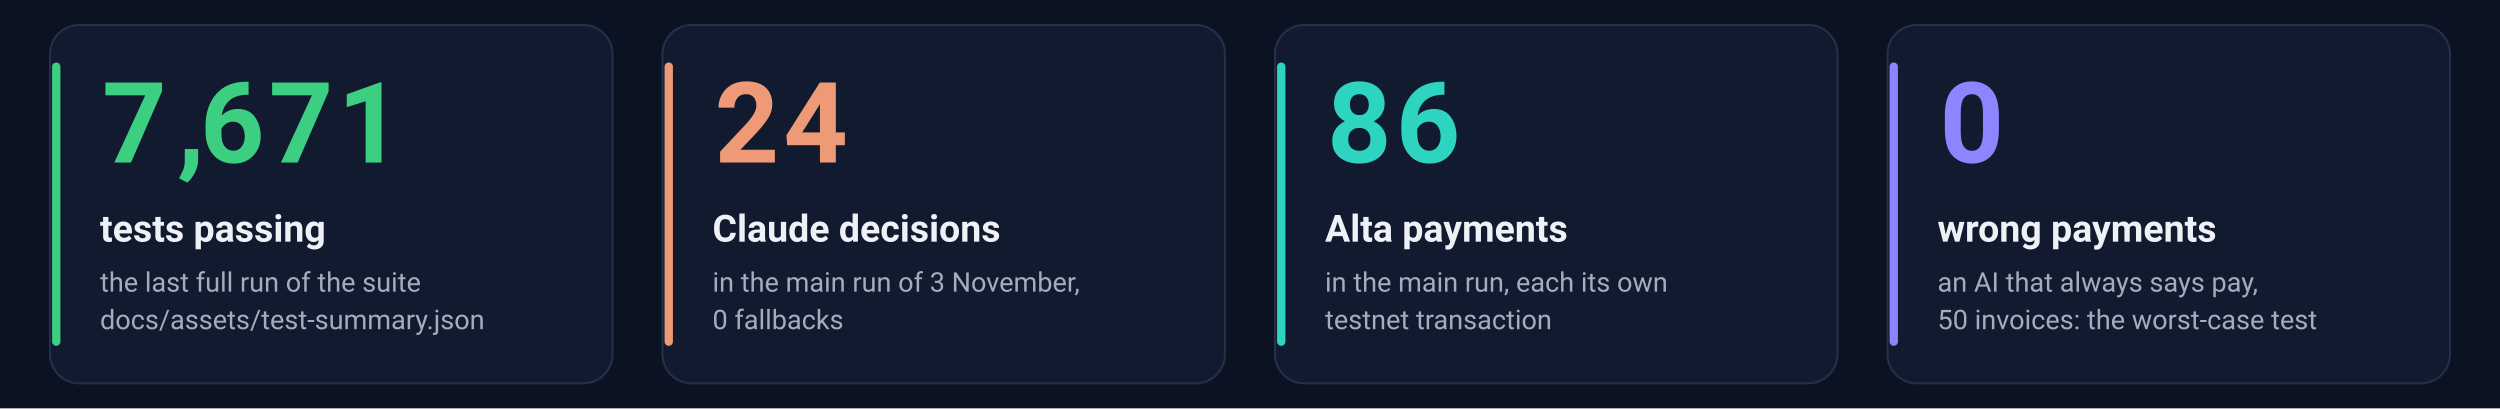
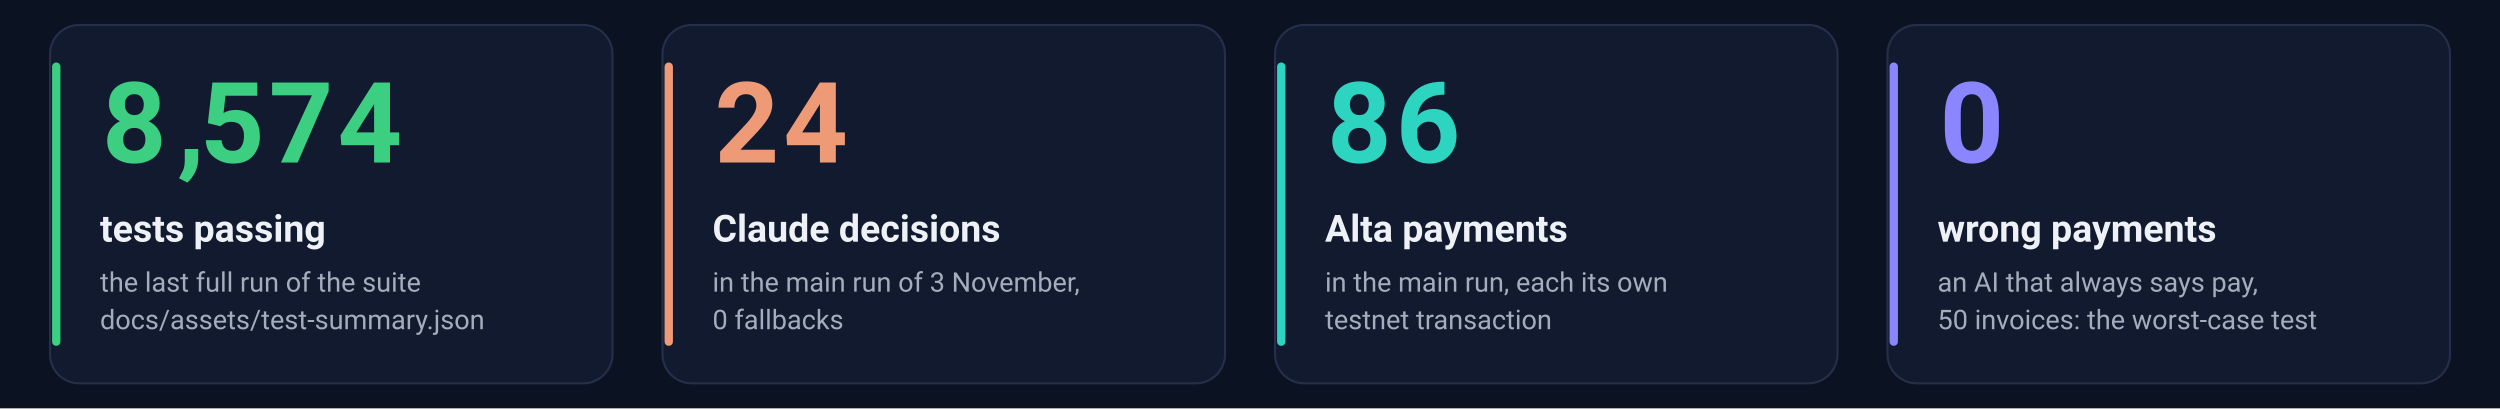
<svg xmlns="http://www.w3.org/2000/svg" viewBox="0 0 1200 196" width="1200" height="196" role="img" aria-labelledby="t d">
  <style>
text{font-family:ui-sans-serif,system-ui,-apple-system,'Segoe UI',Roboto,Helvetica,Arial,sans-serif;font-variant-numeric:tabular-nums}
.roll{animation:roll 1.8s cubic-bezier(.16,.84,.3,1) 1 backwards}
@keyframes roll{from{transform:translateY(0)}}
@media (prefers-reduced-motion:reduce){.roll{animation:none}}
</style>
  <rect width="1200" height="196" fill="#0b1222" />
  <rect x="24" y="12" width="270" height="172" rx="14" fill="#111a2e" stroke="#24304a" />
  <rect x="25" y="30" width="4" height="136" rx="2" fill="#3ccf82" />
  <clipPath id="k0">
    <rect x="44" y="30" width="154" height="62" />
  </clipPath>
  <g clip-path="url(#k0)">
    <g transform="translate(0 30)">
-       <g class="roll" style="transform:translateY(-1054px);animation-delay:0s">
+       <g class="roll" style="transform:translateY(-1116px);animation-delay:0s">
        <text x="64.5" y="48" text-anchor="middle" style="font-size:54px;font-weight:760;fill:#3ccf82">0</text>
        <text x="64.5" y="110" text-anchor="middle" style="font-size:54px;font-weight:760;fill:#3ccf82">1</text>
        <text x="64.5" y="172" text-anchor="middle" style="font-size:54px;font-weight:760;fill:#3ccf82">2</text>
        <text x="64.5" y="234" text-anchor="middle" style="font-size:54px;font-weight:760;fill:#3ccf82">3</text>
        <text x="64.5" y="296" text-anchor="middle" style="font-size:54px;font-weight:760;fill:#3ccf82">4</text>
        <text x="64.5" y="358" text-anchor="middle" style="font-size:54px;font-weight:760;fill:#3ccf82">5</text>
        <text x="64.5" y="420" text-anchor="middle" style="font-size:54px;font-weight:760;fill:#3ccf82">6</text>
        <text x="64.5" y="482" text-anchor="middle" style="font-size:54px;font-weight:760;fill:#3ccf82">7</text>
        <text x="64.5" y="544" text-anchor="middle" style="font-size:54px;font-weight:760;fill:#3ccf82">8</text>
        <text x="64.5" y="606" text-anchor="middle" style="font-size:54px;font-weight:760;fill:#3ccf82">9</text>
        <text x="64.5" y="668" text-anchor="middle" style="font-size:54px;font-weight:760;fill:#3ccf82">0</text>
        <text x="64.5" y="730" text-anchor="middle" style="font-size:54px;font-weight:760;fill:#3ccf82">1</text>
        <text x="64.5" y="792" text-anchor="middle" style="font-size:54px;font-weight:760;fill:#3ccf82">2</text>
        <text x="64.5" y="854" text-anchor="middle" style="font-size:54px;font-weight:760;fill:#3ccf82">3</text>
        <text x="64.5" y="916" text-anchor="middle" style="font-size:54px;font-weight:760;fill:#3ccf82">4</text>
        <text x="64.5" y="978" text-anchor="middle" style="font-size:54px;font-weight:760;fill:#3ccf82">5</text>
        <text x="64.5" y="1040" text-anchor="middle" style="font-size:54px;font-weight:760;fill:#3ccf82">6</text>
        <text x="64.5" y="1102" text-anchor="middle" style="font-size:54px;font-weight:760;fill:#3ccf82">7</text>
        <text x="64.5" y="1164" text-anchor="middle" style="font-size:54px;font-weight:760;fill:#3ccf82">8</text>
        <text x="64.5" y="1226" text-anchor="middle" style="font-size:54px;font-weight:760;fill:#3ccf82">9</text>
      </g>
    </g>
  </g>
  <text x="85" y="78" style="font-size:54px;font-weight:760;fill:#3ccf82">,</text>
  <g clip-path="url(#k0)">
    <g transform="translate(0 30)">
-       <g class="roll" style="transform:translateY(-992px);animation-delay:0.15s">
+       <g class="roll" style="transform:translateY(-930px);animation-delay:0.15s">
        <text x="111.5" y="48" text-anchor="middle" style="font-size:54px;font-weight:760;fill:#3ccf82">0</text>
        <text x="111.5" y="110" text-anchor="middle" style="font-size:54px;font-weight:760;fill:#3ccf82">1</text>
        <text x="111.5" y="172" text-anchor="middle" style="font-size:54px;font-weight:760;fill:#3ccf82">2</text>
        <text x="111.5" y="234" text-anchor="middle" style="font-size:54px;font-weight:760;fill:#3ccf82">3</text>
        <text x="111.5" y="296" text-anchor="middle" style="font-size:54px;font-weight:760;fill:#3ccf82">4</text>
        <text x="111.5" y="358" text-anchor="middle" style="font-size:54px;font-weight:760;fill:#3ccf82">5</text>
        <text x="111.5" y="420" text-anchor="middle" style="font-size:54px;font-weight:760;fill:#3ccf82">6</text>
        <text x="111.5" y="482" text-anchor="middle" style="font-size:54px;font-weight:760;fill:#3ccf82">7</text>
        <text x="111.5" y="544" text-anchor="middle" style="font-size:54px;font-weight:760;fill:#3ccf82">8</text>
        <text x="111.5" y="606" text-anchor="middle" style="font-size:54px;font-weight:760;fill:#3ccf82">9</text>
        <text x="111.5" y="668" text-anchor="middle" style="font-size:54px;font-weight:760;fill:#3ccf82">0</text>
        <text x="111.5" y="730" text-anchor="middle" style="font-size:54px;font-weight:760;fill:#3ccf82">1</text>
        <text x="111.5" y="792" text-anchor="middle" style="font-size:54px;font-weight:760;fill:#3ccf82">2</text>
        <text x="111.5" y="854" text-anchor="middle" style="font-size:54px;font-weight:760;fill:#3ccf82">3</text>
        <text x="111.5" y="916" text-anchor="middle" style="font-size:54px;font-weight:760;fill:#3ccf82">4</text>
        <text x="111.5" y="978" text-anchor="middle" style="font-size:54px;font-weight:760;fill:#3ccf82">5</text>
        <text x="111.5" y="1040" text-anchor="middle" style="font-size:54px;font-weight:760;fill:#3ccf82">6</text>
        <text x="111.5" y="1102" text-anchor="middle" style="font-size:54px;font-weight:760;fill:#3ccf82">7</text>
        <text x="111.5" y="1164" text-anchor="middle" style="font-size:54px;font-weight:760;fill:#3ccf82">8</text>
        <text x="111.5" y="1226" text-anchor="middle" style="font-size:54px;font-weight:760;fill:#3ccf82">9</text>
      </g>
    </g>
  </g>
  <g clip-path="url(#k0)">
    <g transform="translate(0 30)">
      <g class="roll" style="transform:translateY(-1054px);animation-delay:0.3s">
        <text x="144.5" y="48" text-anchor="middle" style="font-size:54px;font-weight:760;fill:#3ccf82">0</text>
        <text x="144.5" y="110" text-anchor="middle" style="font-size:54px;font-weight:760;fill:#3ccf82">1</text>
        <text x="144.5" y="172" text-anchor="middle" style="font-size:54px;font-weight:760;fill:#3ccf82">2</text>
        <text x="144.5" y="234" text-anchor="middle" style="font-size:54px;font-weight:760;fill:#3ccf82">3</text>
        <text x="144.5" y="296" text-anchor="middle" style="font-size:54px;font-weight:760;fill:#3ccf82">4</text>
        <text x="144.5" y="358" text-anchor="middle" style="font-size:54px;font-weight:760;fill:#3ccf82">5</text>
        <text x="144.5" y="420" text-anchor="middle" style="font-size:54px;font-weight:760;fill:#3ccf82">6</text>
        <text x="144.5" y="482" text-anchor="middle" style="font-size:54px;font-weight:760;fill:#3ccf82">7</text>
        <text x="144.5" y="544" text-anchor="middle" style="font-size:54px;font-weight:760;fill:#3ccf82">8</text>
        <text x="144.5" y="606" text-anchor="middle" style="font-size:54px;font-weight:760;fill:#3ccf82">9</text>
        <text x="144.5" y="668" text-anchor="middle" style="font-size:54px;font-weight:760;fill:#3ccf82">0</text>
        <text x="144.5" y="730" text-anchor="middle" style="font-size:54px;font-weight:760;fill:#3ccf82">1</text>
        <text x="144.5" y="792" text-anchor="middle" style="font-size:54px;font-weight:760;fill:#3ccf82">2</text>
        <text x="144.5" y="854" text-anchor="middle" style="font-size:54px;font-weight:760;fill:#3ccf82">3</text>
        <text x="144.5" y="916" text-anchor="middle" style="font-size:54px;font-weight:760;fill:#3ccf82">4</text>
        <text x="144.5" y="978" text-anchor="middle" style="font-size:54px;font-weight:760;fill:#3ccf82">5</text>
        <text x="144.5" y="1040" text-anchor="middle" style="font-size:54px;font-weight:760;fill:#3ccf82">6</text>
        <text x="144.5" y="1102" text-anchor="middle" style="font-size:54px;font-weight:760;fill:#3ccf82">7</text>
        <text x="144.5" y="1164" text-anchor="middle" style="font-size:54px;font-weight:760;fill:#3ccf82">8</text>
        <text x="144.5" y="1226" text-anchor="middle" style="font-size:54px;font-weight:760;fill:#3ccf82">9</text>
      </g>
    </g>
  </g>
  <g clip-path="url(#k0)">
    <g transform="translate(0 30)">
-       <g class="roll" style="transform:translateY(-682px);animation-delay:0.45s">
+       <g class="roll" style="transform:translateY(-868px);animation-delay:0.45s">
        <text x="177.5" y="48" text-anchor="middle" style="font-size:54px;font-weight:760;fill:#3ccf82">0</text>
        <text x="177.5" y="110" text-anchor="middle" style="font-size:54px;font-weight:760;fill:#3ccf82">1</text>
        <text x="177.5" y="172" text-anchor="middle" style="font-size:54px;font-weight:760;fill:#3ccf82">2</text>
        <text x="177.5" y="234" text-anchor="middle" style="font-size:54px;font-weight:760;fill:#3ccf82">3</text>
        <text x="177.5" y="296" text-anchor="middle" style="font-size:54px;font-weight:760;fill:#3ccf82">4</text>
        <text x="177.5" y="358" text-anchor="middle" style="font-size:54px;font-weight:760;fill:#3ccf82">5</text>
        <text x="177.5" y="420" text-anchor="middle" style="font-size:54px;font-weight:760;fill:#3ccf82">6</text>
        <text x="177.5" y="482" text-anchor="middle" style="font-size:54px;font-weight:760;fill:#3ccf82">7</text>
        <text x="177.5" y="544" text-anchor="middle" style="font-size:54px;font-weight:760;fill:#3ccf82">8</text>
        <text x="177.5" y="606" text-anchor="middle" style="font-size:54px;font-weight:760;fill:#3ccf82">9</text>
        <text x="177.5" y="668" text-anchor="middle" style="font-size:54px;font-weight:760;fill:#3ccf82">0</text>
        <text x="177.5" y="730" text-anchor="middle" style="font-size:54px;font-weight:760;fill:#3ccf82">1</text>
        <text x="177.5" y="792" text-anchor="middle" style="font-size:54px;font-weight:760;fill:#3ccf82">2</text>
        <text x="177.5" y="854" text-anchor="middle" style="font-size:54px;font-weight:760;fill:#3ccf82">3</text>
        <text x="177.5" y="916" text-anchor="middle" style="font-size:54px;font-weight:760;fill:#3ccf82">4</text>
        <text x="177.5" y="978" text-anchor="middle" style="font-size:54px;font-weight:760;fill:#3ccf82">5</text>
        <text x="177.5" y="1040" text-anchor="middle" style="font-size:54px;font-weight:760;fill:#3ccf82">6</text>
        <text x="177.5" y="1102" text-anchor="middle" style="font-size:54px;font-weight:760;fill:#3ccf82">7</text>
        <text x="177.5" y="1164" text-anchor="middle" style="font-size:54px;font-weight:760;fill:#3ccf82">8</text>
        <text x="177.5" y="1226" text-anchor="middle" style="font-size:54px;font-weight:760;fill:#3ccf82">9</text>
      </g>
    </g>
  </g>
  <text x="48" y="116" style="font-size:18px;font-weight:700;fill:#eef1f6">tests passing</text>
  <text x="48" y="140" style="font-size:13px;fill:#a4adbd">the last full run of the suite</text>
  <text x="48" y="158" style="font-size:13px;fill:#a4adbd">docs/assets/test-summary.json</text>
  <rect x="318" y="12" width="270" height="172" rx="14" fill="#111a2e" stroke="#24304a" />
  <rect x="319" y="30" width="4" height="136" rx="2" fill="#ef9a76" />
  <clipPath id="k1">
    <rect x="338" y="30" width="74" height="62" />
  </clipPath>
  <g clip-path="url(#k1)">
    <g transform="translate(0 30)">
      <g class="roll" style="transform:translateY(-744px);animation-delay:0s">
        <text x="358.5" y="48" text-anchor="middle" style="font-size:54px;font-weight:760;fill:#ef9a76">0</text>
        <text x="358.5" y="110" text-anchor="middle" style="font-size:54px;font-weight:760;fill:#ef9a76">1</text>
        <text x="358.5" y="172" text-anchor="middle" style="font-size:54px;font-weight:760;fill:#ef9a76">2</text>
        <text x="358.5" y="234" text-anchor="middle" style="font-size:54px;font-weight:760;fill:#ef9a76">3</text>
        <text x="358.5" y="296" text-anchor="middle" style="font-size:54px;font-weight:760;fill:#ef9a76">4</text>
        <text x="358.5" y="358" text-anchor="middle" style="font-size:54px;font-weight:760;fill:#ef9a76">5</text>
        <text x="358.5" y="420" text-anchor="middle" style="font-size:54px;font-weight:760;fill:#ef9a76">6</text>
        <text x="358.5" y="482" text-anchor="middle" style="font-size:54px;font-weight:760;fill:#ef9a76">7</text>
        <text x="358.5" y="544" text-anchor="middle" style="font-size:54px;font-weight:760;fill:#ef9a76">8</text>
        <text x="358.5" y="606" text-anchor="middle" style="font-size:54px;font-weight:760;fill:#ef9a76">9</text>
        <text x="358.5" y="668" text-anchor="middle" style="font-size:54px;font-weight:760;fill:#ef9a76">0</text>
        <text x="358.5" y="730" text-anchor="middle" style="font-size:54px;font-weight:760;fill:#ef9a76">1</text>
        <text x="358.5" y="792" text-anchor="middle" style="font-size:54px;font-weight:760;fill:#ef9a76">2</text>
        <text x="358.5" y="854" text-anchor="middle" style="font-size:54px;font-weight:760;fill:#ef9a76">3</text>
        <text x="358.5" y="916" text-anchor="middle" style="font-size:54px;font-weight:760;fill:#ef9a76">4</text>
        <text x="358.5" y="978" text-anchor="middle" style="font-size:54px;font-weight:760;fill:#ef9a76">5</text>
        <text x="358.5" y="1040" text-anchor="middle" style="font-size:54px;font-weight:760;fill:#ef9a76">6</text>
        <text x="358.5" y="1102" text-anchor="middle" style="font-size:54px;font-weight:760;fill:#ef9a76">7</text>
        <text x="358.5" y="1164" text-anchor="middle" style="font-size:54px;font-weight:760;fill:#ef9a76">8</text>
        <text x="358.5" y="1226" text-anchor="middle" style="font-size:54px;font-weight:760;fill:#ef9a76">9</text>
      </g>
    </g>
  </g>
  <g clip-path="url(#k1)">
    <g transform="translate(0 30)">
      <g class="roll" style="transform:translateY(-868px);animation-delay:0.15s">
        <text x="391.5" y="48" text-anchor="middle" style="font-size:54px;font-weight:760;fill:#ef9a76">0</text>
        <text x="391.5" y="110" text-anchor="middle" style="font-size:54px;font-weight:760;fill:#ef9a76">1</text>
        <text x="391.5" y="172" text-anchor="middle" style="font-size:54px;font-weight:760;fill:#ef9a76">2</text>
        <text x="391.5" y="234" text-anchor="middle" style="font-size:54px;font-weight:760;fill:#ef9a76">3</text>
        <text x="391.5" y="296" text-anchor="middle" style="font-size:54px;font-weight:760;fill:#ef9a76">4</text>
        <text x="391.5" y="358" text-anchor="middle" style="font-size:54px;font-weight:760;fill:#ef9a76">5</text>
        <text x="391.5" y="420" text-anchor="middle" style="font-size:54px;font-weight:760;fill:#ef9a76">6</text>
        <text x="391.5" y="482" text-anchor="middle" style="font-size:54px;font-weight:760;fill:#ef9a76">7</text>
        <text x="391.5" y="544" text-anchor="middle" style="font-size:54px;font-weight:760;fill:#ef9a76">8</text>
        <text x="391.5" y="606" text-anchor="middle" style="font-size:54px;font-weight:760;fill:#ef9a76">9</text>
        <text x="391.5" y="668" text-anchor="middle" style="font-size:54px;font-weight:760;fill:#ef9a76">0</text>
        <text x="391.5" y="730" text-anchor="middle" style="font-size:54px;font-weight:760;fill:#ef9a76">1</text>
        <text x="391.5" y="792" text-anchor="middle" style="font-size:54px;font-weight:760;fill:#ef9a76">2</text>
        <text x="391.5" y="854" text-anchor="middle" style="font-size:54px;font-weight:760;fill:#ef9a76">3</text>
        <text x="391.5" y="916" text-anchor="middle" style="font-size:54px;font-weight:760;fill:#ef9a76">4</text>
        <text x="391.5" y="978" text-anchor="middle" style="font-size:54px;font-weight:760;fill:#ef9a76">5</text>
        <text x="391.5" y="1040" text-anchor="middle" style="font-size:54px;font-weight:760;fill:#ef9a76">6</text>
        <text x="391.5" y="1102" text-anchor="middle" style="font-size:54px;font-weight:760;fill:#ef9a76">7</text>
        <text x="391.5" y="1164" text-anchor="middle" style="font-size:54px;font-weight:760;fill:#ef9a76">8</text>
        <text x="391.5" y="1226" text-anchor="middle" style="font-size:54px;font-weight:760;fill:#ef9a76">9</text>
      </g>
    </g>
  </g>
  <text x="342" y="116" style="font-size:18px;font-weight:700;fill:#eef1f6">Claude decisions</text>
  <text x="342" y="140" style="font-size:13px;fill:#a4adbd">in the main run of 3 November,</text>
  <text x="342" y="158" style="font-size:13px;fill:#a4adbd">0 fallbacks</text>
  <rect x="612" y="12" width="270" height="172" rx="14" fill="#111a2e" stroke="#24304a" />
  <rect x="613" y="30" width="4" height="136" rx="2" fill="#2dd4bf" />
  <clipPath id="k2">
    <rect x="632" y="30" width="74" height="62" />
  </clipPath>
  <g clip-path="url(#k2)">
    <g transform="translate(0 30)">
      <g class="roll" style="transform:translateY(-1116px);animation-delay:0s">
        <text x="652.5" y="48" text-anchor="middle" style="font-size:54px;font-weight:760;fill:#2dd4bf">0</text>
        <text x="652.5" y="110" text-anchor="middle" style="font-size:54px;font-weight:760;fill:#2dd4bf">1</text>
        <text x="652.5" y="172" text-anchor="middle" style="font-size:54px;font-weight:760;fill:#2dd4bf">2</text>
        <text x="652.5" y="234" text-anchor="middle" style="font-size:54px;font-weight:760;fill:#2dd4bf">3</text>
        <text x="652.5" y="296" text-anchor="middle" style="font-size:54px;font-weight:760;fill:#2dd4bf">4</text>
        <text x="652.5" y="358" text-anchor="middle" style="font-size:54px;font-weight:760;fill:#2dd4bf">5</text>
        <text x="652.5" y="420" text-anchor="middle" style="font-size:54px;font-weight:760;fill:#2dd4bf">6</text>
        <text x="652.5" y="482" text-anchor="middle" style="font-size:54px;font-weight:760;fill:#2dd4bf">7</text>
        <text x="652.5" y="544" text-anchor="middle" style="font-size:54px;font-weight:760;fill:#2dd4bf">8</text>
        <text x="652.5" y="606" text-anchor="middle" style="font-size:54px;font-weight:760;fill:#2dd4bf">9</text>
        <text x="652.5" y="668" text-anchor="middle" style="font-size:54px;font-weight:760;fill:#2dd4bf">0</text>
        <text x="652.5" y="730" text-anchor="middle" style="font-size:54px;font-weight:760;fill:#2dd4bf">1</text>
        <text x="652.5" y="792" text-anchor="middle" style="font-size:54px;font-weight:760;fill:#2dd4bf">2</text>
        <text x="652.5" y="854" text-anchor="middle" style="font-size:54px;font-weight:760;fill:#2dd4bf">3</text>
        <text x="652.5" y="916" text-anchor="middle" style="font-size:54px;font-weight:760;fill:#2dd4bf">4</text>
        <text x="652.5" y="978" text-anchor="middle" style="font-size:54px;font-weight:760;fill:#2dd4bf">5</text>
        <text x="652.5" y="1040" text-anchor="middle" style="font-size:54px;font-weight:760;fill:#2dd4bf">6</text>
        <text x="652.5" y="1102" text-anchor="middle" style="font-size:54px;font-weight:760;fill:#2dd4bf">7</text>
        <text x="652.5" y="1164" text-anchor="middle" style="font-size:54px;font-weight:760;fill:#2dd4bf">8</text>
        <text x="652.5" y="1226" text-anchor="middle" style="font-size:54px;font-weight:760;fill:#2dd4bf">9</text>
      </g>
    </g>
  </g>
  <g clip-path="url(#k2)">
    <g transform="translate(0 30)">
      <g class="roll" style="transform:translateY(-992px);animation-delay:0.15s">
        <text x="685.5" y="48" text-anchor="middle" style="font-size:54px;font-weight:760;fill:#2dd4bf">0</text>
        <text x="685.5" y="110" text-anchor="middle" style="font-size:54px;font-weight:760;fill:#2dd4bf">1</text>
        <text x="685.5" y="172" text-anchor="middle" style="font-size:54px;font-weight:760;fill:#2dd4bf">2</text>
        <text x="685.5" y="234" text-anchor="middle" style="font-size:54px;font-weight:760;fill:#2dd4bf">3</text>
        <text x="685.5" y="296" text-anchor="middle" style="font-size:54px;font-weight:760;fill:#2dd4bf">4</text>
        <text x="685.5" y="358" text-anchor="middle" style="font-size:54px;font-weight:760;fill:#2dd4bf">5</text>
        <text x="685.5" y="420" text-anchor="middle" style="font-size:54px;font-weight:760;fill:#2dd4bf">6</text>
        <text x="685.5" y="482" text-anchor="middle" style="font-size:54px;font-weight:760;fill:#2dd4bf">7</text>
        <text x="685.5" y="544" text-anchor="middle" style="font-size:54px;font-weight:760;fill:#2dd4bf">8</text>
        <text x="685.5" y="606" text-anchor="middle" style="font-size:54px;font-weight:760;fill:#2dd4bf">9</text>
        <text x="685.5" y="668" text-anchor="middle" style="font-size:54px;font-weight:760;fill:#2dd4bf">0</text>
        <text x="685.5" y="730" text-anchor="middle" style="font-size:54px;font-weight:760;fill:#2dd4bf">1</text>
        <text x="685.5" y="792" text-anchor="middle" style="font-size:54px;font-weight:760;fill:#2dd4bf">2</text>
        <text x="685.5" y="854" text-anchor="middle" style="font-size:54px;font-weight:760;fill:#2dd4bf">3</text>
        <text x="685.5" y="916" text-anchor="middle" style="font-size:54px;font-weight:760;fill:#2dd4bf">4</text>
        <text x="685.5" y="978" text-anchor="middle" style="font-size:54px;font-weight:760;fill:#2dd4bf">5</text>
        <text x="685.5" y="1040" text-anchor="middle" style="font-size:54px;font-weight:760;fill:#2dd4bf">6</text>
        <text x="685.5" y="1102" text-anchor="middle" style="font-size:54px;font-weight:760;fill:#2dd4bf">7</text>
        <text x="685.5" y="1164" text-anchor="middle" style="font-size:54px;font-weight:760;fill:#2dd4bf">8</text>
        <text x="685.5" y="1226" text-anchor="middle" style="font-size:54px;font-weight:760;fill:#2dd4bf">9</text>
      </g>
    </g>
  </g>
  <text x="636" y="116" style="font-size:18px;font-weight:700;fill:#eef1f6">Alta payments</text>
  <text x="636" y="140" style="font-size:13px;fill:#a4adbd">in the main run, each its own</text>
  <text x="636" y="158" style="font-size:13px;fill:#a4adbd">testnet transaction</text>
  <rect x="906" y="12" width="270" height="172" rx="14" fill="#111a2e" stroke="#24304a" />
  <rect x="907" y="30" width="4" height="136" rx="2" fill="#8b85ff" />
  <clipPath id="k3">
    <rect x="926" y="30" width="41" height="62" />
  </clipPath>
  <g clip-path="url(#k3)">
    <g transform="translate(0 30)">
      <g class="roll" style="transform:translateY(-620px);animation-delay:0s">
        <text x="946.5" y="48" text-anchor="middle" style="font-size:54px;font-weight:760;fill:#8b85ff">0</text>
        <text x="946.5" y="110" text-anchor="middle" style="font-size:54px;font-weight:760;fill:#8b85ff">1</text>
        <text x="946.5" y="172" text-anchor="middle" style="font-size:54px;font-weight:760;fill:#8b85ff">2</text>
        <text x="946.5" y="234" text-anchor="middle" style="font-size:54px;font-weight:760;fill:#8b85ff">3</text>
        <text x="946.5" y="296" text-anchor="middle" style="font-size:54px;font-weight:760;fill:#8b85ff">4</text>
        <text x="946.5" y="358" text-anchor="middle" style="font-size:54px;font-weight:760;fill:#8b85ff">5</text>
        <text x="946.5" y="420" text-anchor="middle" style="font-size:54px;font-weight:760;fill:#8b85ff">6</text>
        <text x="946.5" y="482" text-anchor="middle" style="font-size:54px;font-weight:760;fill:#8b85ff">7</text>
        <text x="946.5" y="544" text-anchor="middle" style="font-size:54px;font-weight:760;fill:#8b85ff">8</text>
        <text x="946.5" y="606" text-anchor="middle" style="font-size:54px;font-weight:760;fill:#8b85ff">9</text>
        <text x="946.5" y="668" text-anchor="middle" style="font-size:54px;font-weight:760;fill:#8b85ff">0</text>
        <text x="946.5" y="730" text-anchor="middle" style="font-size:54px;font-weight:760;fill:#8b85ff">1</text>
        <text x="946.5" y="792" text-anchor="middle" style="font-size:54px;font-weight:760;fill:#8b85ff">2</text>
        <text x="946.5" y="854" text-anchor="middle" style="font-size:54px;font-weight:760;fill:#8b85ff">3</text>
        <text x="946.5" y="916" text-anchor="middle" style="font-size:54px;font-weight:760;fill:#8b85ff">4</text>
        <text x="946.5" y="978" text-anchor="middle" style="font-size:54px;font-weight:760;fill:#8b85ff">5</text>
        <text x="946.5" y="1040" text-anchor="middle" style="font-size:54px;font-weight:760;fill:#8b85ff">6</text>
        <text x="946.5" y="1102" text-anchor="middle" style="font-size:54px;font-weight:760;fill:#8b85ff">7</text>
        <text x="946.5" y="1164" text-anchor="middle" style="font-size:54px;font-weight:760;fill:#8b85ff">8</text>
        <text x="946.5" y="1226" text-anchor="middle" style="font-size:54px;font-weight:760;fill:#8b85ff">9</text>
      </g>
    </g>
  </g>
  <text x="930" y="116" style="font-size:18px;font-weight:700;fill:#eef1f6">wrong payments</text>
  <text x="930" y="140" style="font-size:13px;fill:#a4adbd">an AI that always says pay,</text>
  <text x="930" y="158" style="font-size:13px;fill:#a4adbd">50 invoices: the worst-case test</text>
</svg>
